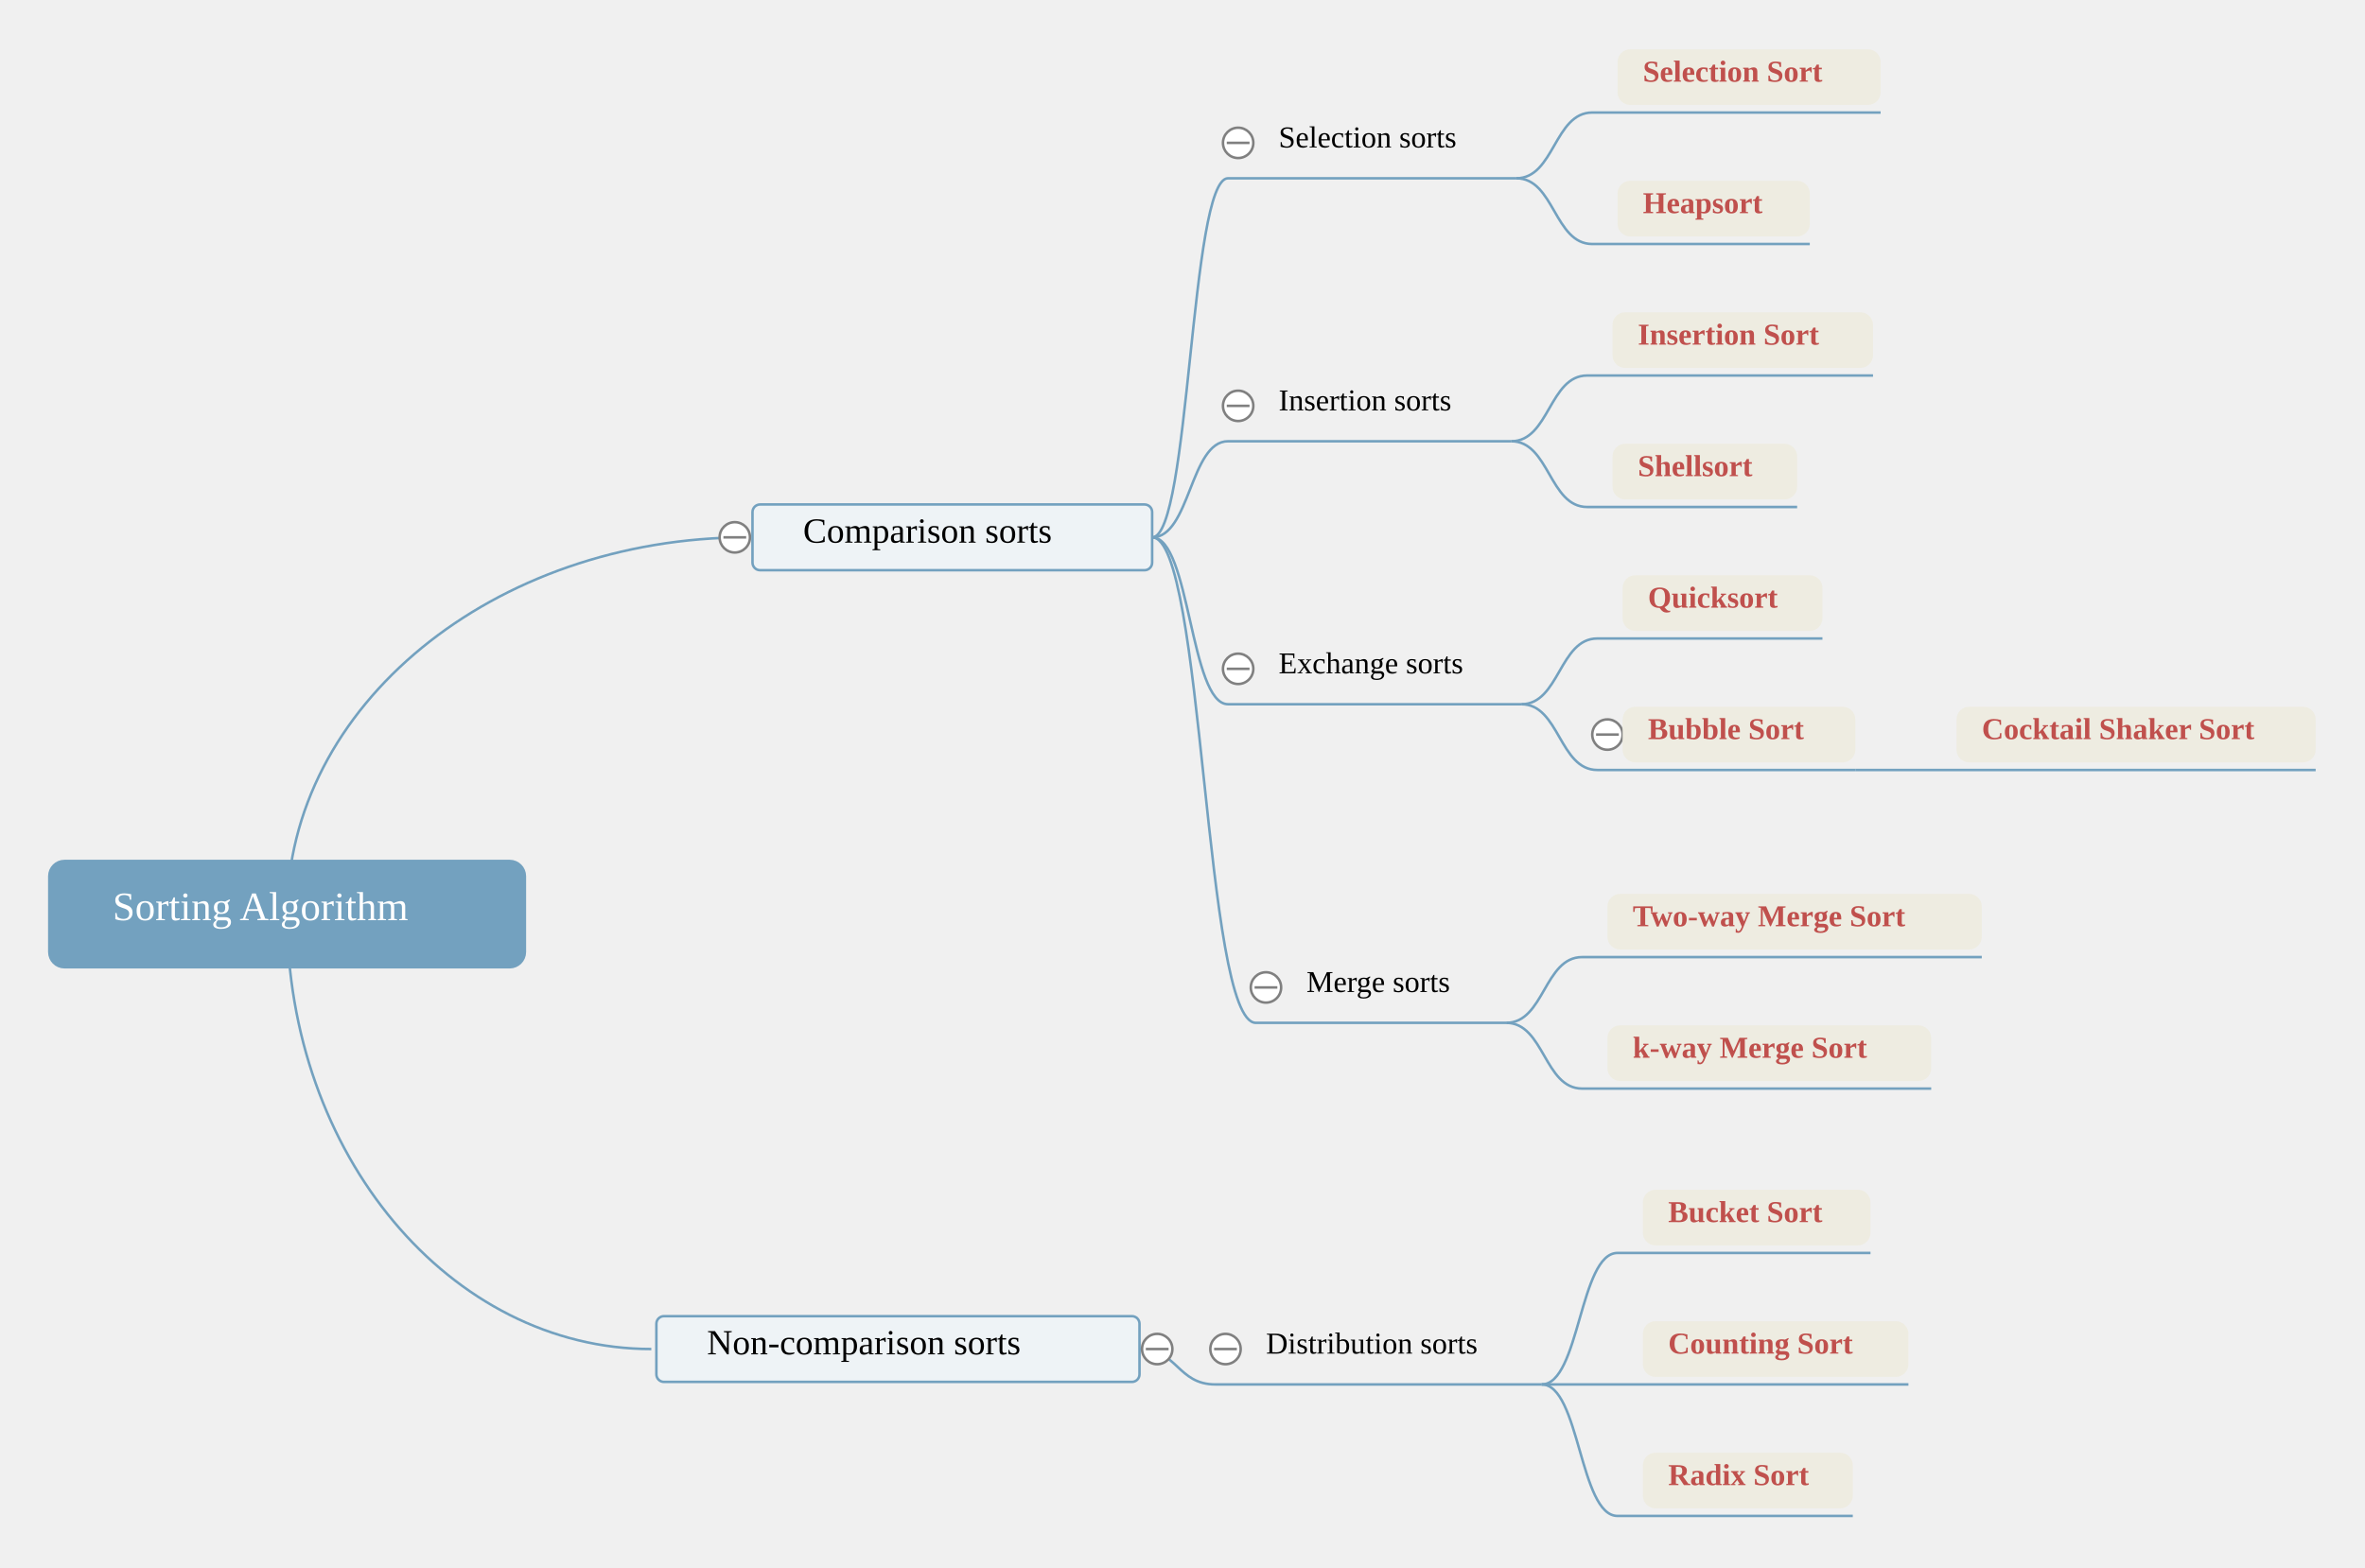
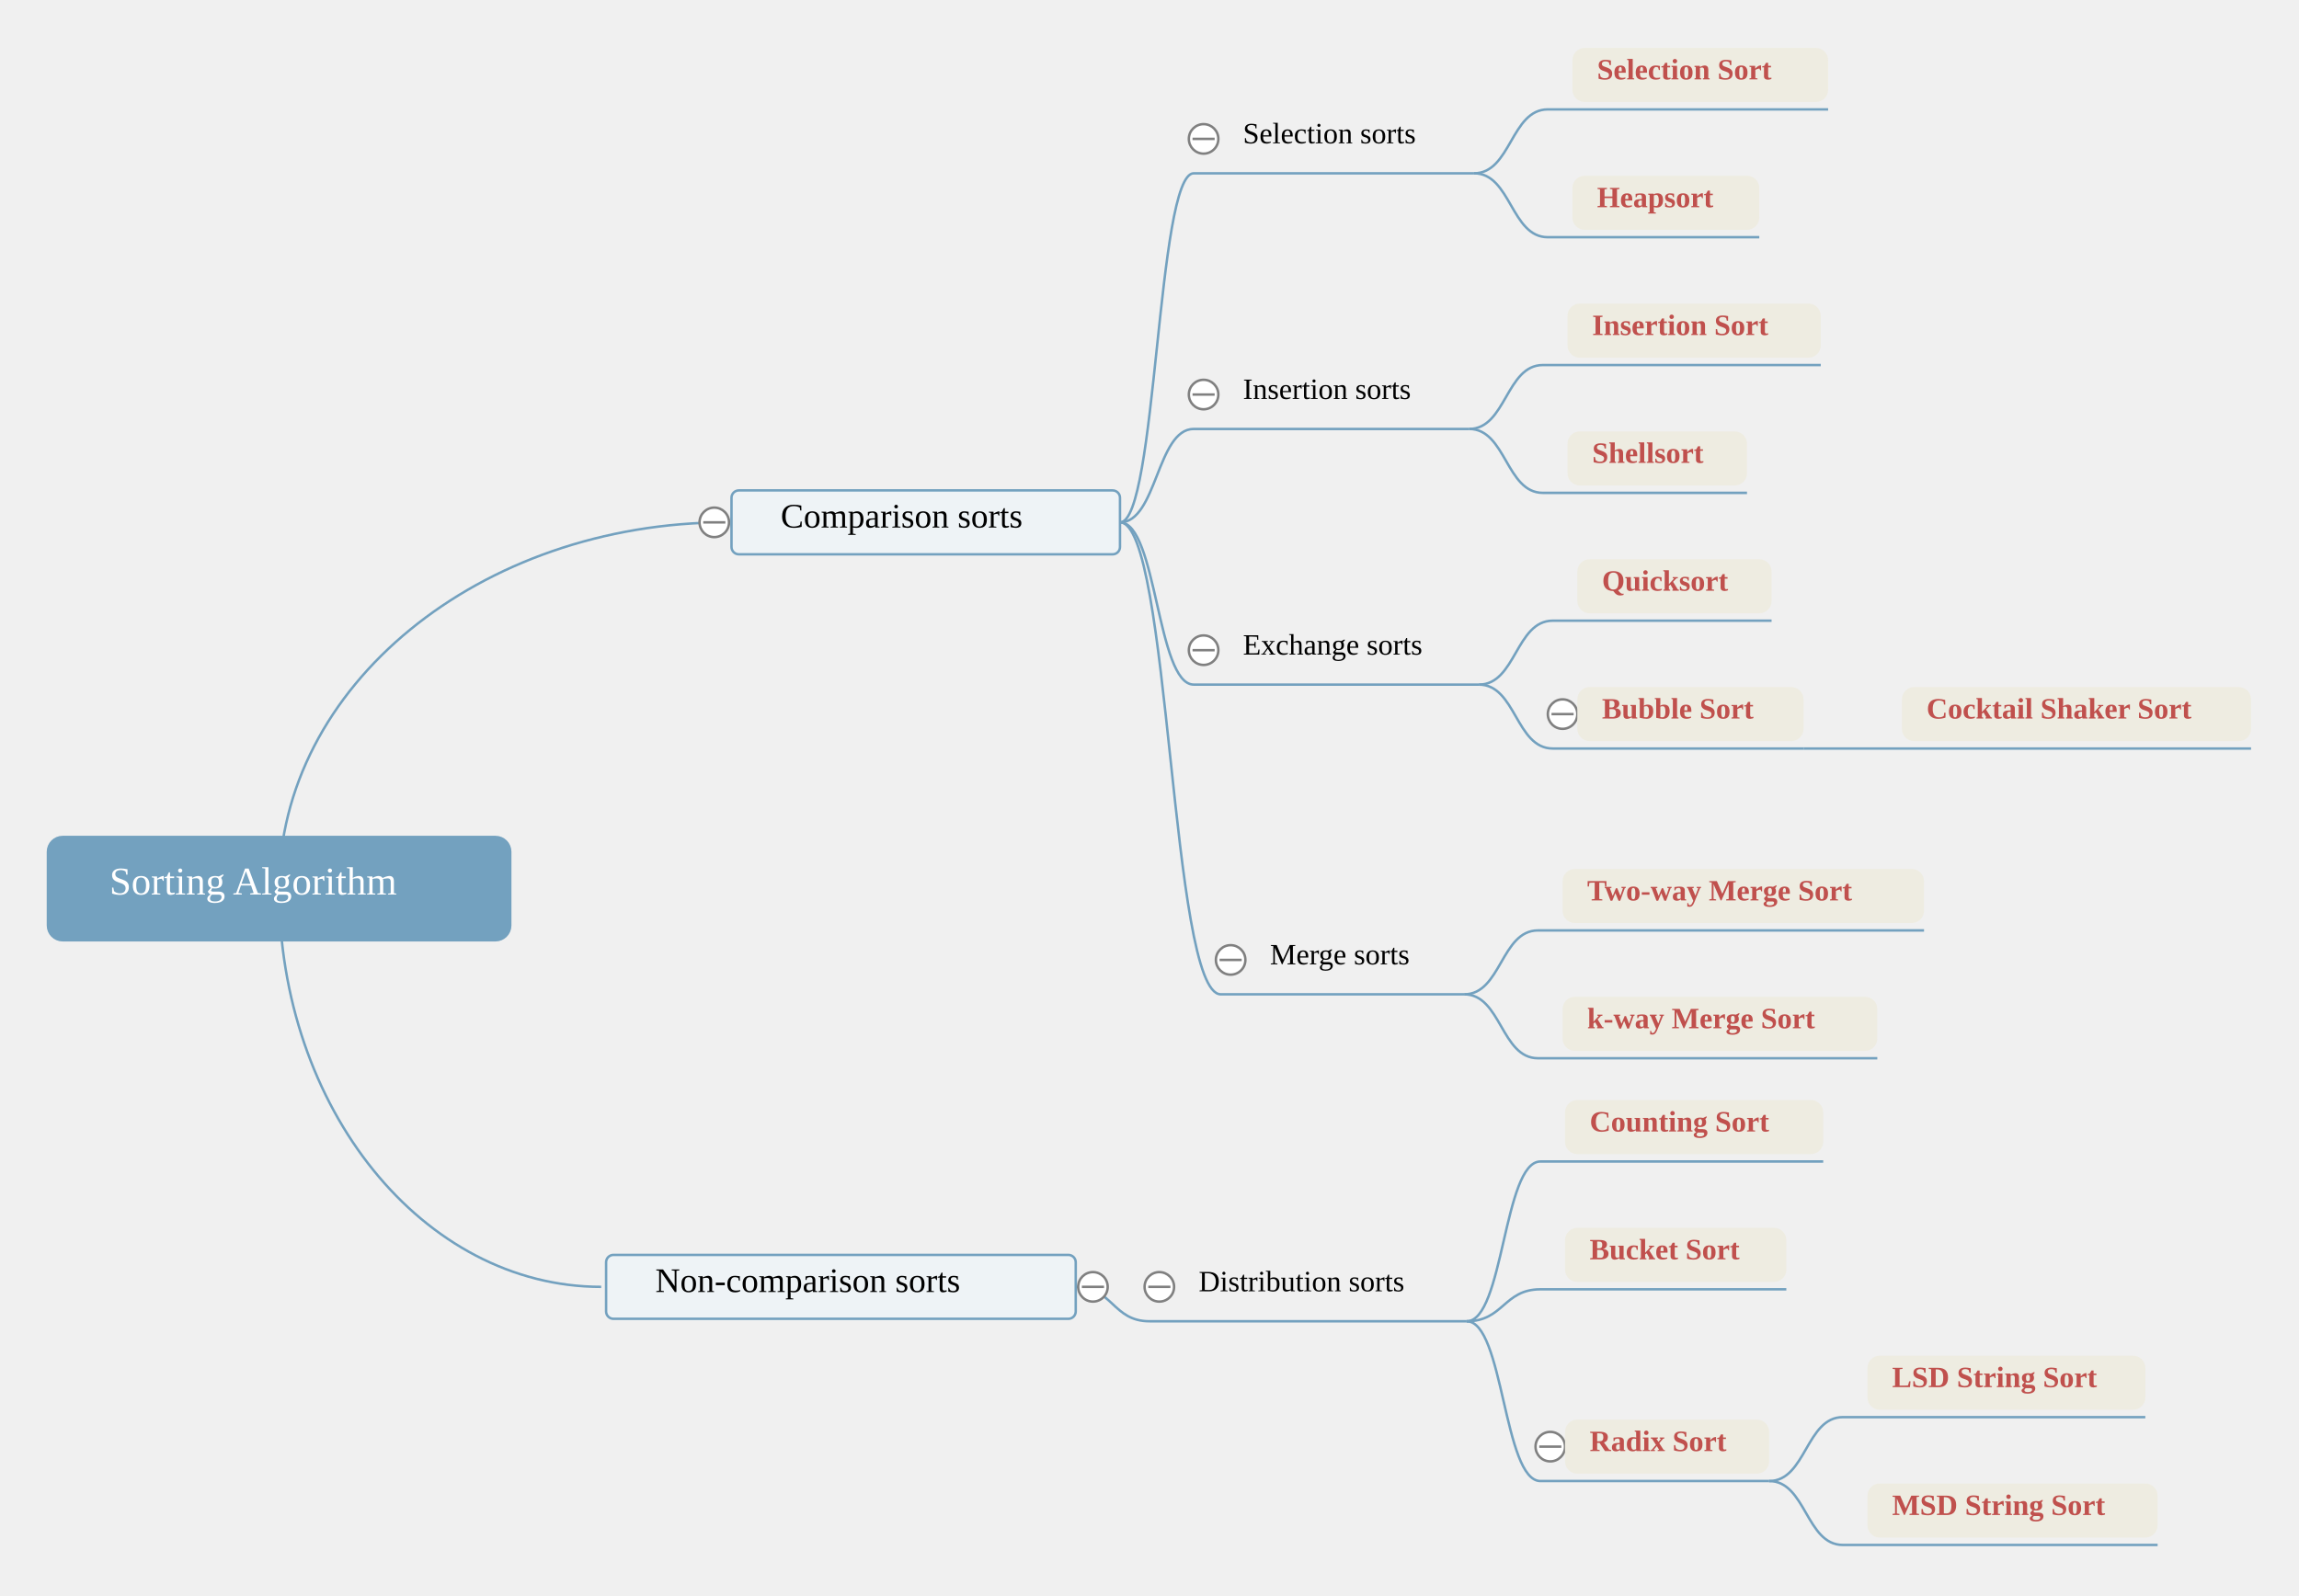
- <svg xmlns="http://www.w3.org/2000/svg" id="kity_svg_6" version="1.1" width="935" height="620" style="background: rgb(251, 251, 251); visibility: visible;" viewBox="0 0 935 620">
+ <svg xmlns="http://www.w3.org/2000/svg" id="kity_svg_6" version="1.1" width="935" height="649" style="background: rgb(251, 251, 251); visibility: visible;" viewBox="0 0 935 649">
  <defs id="kity_defs_7">
    <linearGradient id="kity_linearGradient_17" x1="0" y1="0" x2="0" y2="1">
      <stop id="kity_stop_18" offset="0" stop-color="rgb(255, 255, 255)" />
      <stop id="kity_stop_19" offset="1" stop-color="rgb(204, 204, 204)" />
    </linearGradient>
    <marker id="kity_marker_2" orient="auto" refX="6" refY="0" viewBox="-7 -7 14 14" markerWidth="7" markerHeight="7" markerUnits="userSpaceOnUse">
      <path id="kity_path_3" fill="rgb(115, 161, 191)" stroke="none" d="M6,0A6,6,0,1,1,-6,0A6,6,0,1,1,6,0" />
    </marker>
  </defs>
  <g id="kity_g_8">
-     <g id="minder1" text-rendering="geometricPrecision">
+     <g id="minder1" text-rendering="optimize-speed">
      <g id="minder_connect_group1">
        <path id="kity_path_31" fill="none" stroke="rgb(115, 161, 191)" stroke-width="1" d="M113.5,361.5A182,149,0,0,1,295.5,212.5" />
        <path id="kity_path_33" fill="none" stroke="rgb(115, 161, 191)" stroke-width="1" d="M455.5,212.5C470.5,212.5,470.5,70.5,485.5,70.5L599.5,70.5" />
        <path id="kity_path_35" fill="none" stroke="rgb(115, 161, 191)" stroke-width="1" d="M599.5,70.5C614.5,70.5,614.5,44.5,629.5,44.5L743.5,44.5" />
        <path id="kity_path_37" fill="none" stroke="rgb(115, 161, 191)" stroke-width="1" d="M599.5,70.5C614.5,70.5,614.5,96.5,629.5,96.5L715.5,96.5" />
        <path id="kity_path_39" fill="none" stroke="rgb(115, 161, 191)" stroke-width="1" d="M455.5,212.5C470.5,212.5,470.5,174.5,485.5,174.5L597.5,174.5" />
        <path id="kity_path_41" fill="none" stroke="rgb(115, 161, 191)" stroke-width="1" d="M597.5,174.5C612.5,174.5,612.5,148.5,627.5,148.5L740.5,148.5" />
        <path id="kity_path_43" fill="none" stroke="rgb(115, 161, 191)" stroke-width="1" d="M597.5,174.5C612.5,174.5,612.5,200.5,627.5,200.5L710.5,200.5" />
        <path id="kity_path_45" fill="none" stroke="rgb(115, 161, 191)" stroke-width="1" d="M455.5,212.5C470.5,212.5,470.5,278.5,485.5,278.5L601.5,278.5" />
        <path id="kity_path_47" fill="none" stroke="rgb(115, 161, 191)" stroke-width="1" d="M601.5,278.5C616.5,278.5,616.5,252.5,631.5,252.5L720.5,252.5" />
        <path id="kity_path_49" fill="none" stroke="rgb(115, 161, 191)" stroke-width="1" d="M601.5,278.5C616.5,278.5,616.5,304.5,631.5,304.5L733.5,304.5" />
        <path id="kity_path_51" fill="none" stroke="rgb(115, 161, 191)" stroke-width="1" d="M733.5,304.5C748.5,304.5,748.5,304.5,763.5,304.5L915.5,304.5" />
        <path id="kity_path_53" fill="none" stroke="rgb(115, 161, 191)" stroke-width="1" d="M455.5,212.5C476,212.5,476,404.5,496.5,404.5L595.5,404.5" />
-         <path id="kity_path_55" fill="none" stroke="rgb(115, 161, 191)" stroke-width="1" d="M113.5,361.5A144,172,0,0,0,257.5,533.5" />
-         <path id="kity_path_332" fill="none" stroke="rgb(115, 161, 191)" stroke-width="1" d="M609.5,547.5C624.5,547.5,624.5,495.5,639.5,495.5L739.5,495.5" />
-         <path id="kity_path_333" fill="none" stroke="rgb(115, 161, 191)" stroke-width="1" d="M609.5,547.5C624.5,547.5,624.5,547.5,639.5,547.5L754.5,547.5" />
-         <path id="kity_path_334" fill="none" stroke="rgb(115, 161, 191)" stroke-width="1" d="M609.5,547.5C624.5,547.5,624.5,599.5,639.5,599.5L732.5,599.5" />
-         <path id="kity_path_335" fill="none" stroke="rgb(115, 161, 191)" stroke-width="1" d="M450.5,533.5C465.5,533.5,465.5,547.5,480.5,547.5L609.5,547.5" />
-         <path id="kity_path_352" fill="none" stroke="rgb(115, 161, 191)" stroke-width="1" d="M595.5,404.5C610.5,404.5,610.5,378.5,625.5,378.5L783.5,378.5" />
-         <path id="kity_path_353" fill="none" stroke="rgb(115, 161, 191)" stroke-width="1" d="M595.5,404.5C610.5,404.5,610.5,430.5,625.5,430.5L763.5,430.5" />
+         <path id="kity_path_55" fill="none" stroke="rgb(115, 161, 191)" stroke-width="1" d="M595.5,404.5C610.5,404.5,610.5,378.5,625.5,378.5L782.5,378.5" />
+         <path id="kity_path_57" fill="none" stroke="rgb(115, 161, 191)" stroke-width="1" d="M595.5,404.5C610.5,404.5,610.5,430.5,625.5,430.5L763.5,430.5" />
+         <path id="kity_path_59" fill="none" stroke="rgb(115, 161, 191)" stroke-width="1" d="M113.5,361.5A131,162,0,0,0,244.5,523.5" />
+         <path id="kity_path_198" fill="none" stroke="rgb(115, 161, 191)" stroke-width="1" d="M596.5,537.5C611.5,537.5,611.5,472.5,626.5,472.5L741.5,472.5" />
+         <path id="kity_path_199" fill="none" stroke="rgb(115, 161, 191)" stroke-width="1" d="M596.5,537.5C611.5,537.5,611.5,524.5,626.5,524.5L726.5,524.5" />
+         <path id="kity_path_200" fill="none" stroke="rgb(115, 161, 191)" stroke-width="1" d="M719.5,602.5C734.5,602.5,734.5,576.5,749.5,576.5L872.5,576.5" />
+         <path id="kity_path_201" fill="none" stroke="rgb(115, 161, 191)" stroke-width="1" d="M719.5,602.5C734.5,602.5,734.5,628.5,749.5,628.5L877.5,628.5" />
+         <path id="kity_path_202" fill="none" stroke="rgb(115, 161, 191)" stroke-width="1" d="M596.5,537.5C611.5,537.5,611.5,602.5,626.5,602.5L719.5,602.5" />
+         <path id="kity_path_203" fill="none" stroke="rgb(115, 161, 191)" stroke-width="1" d="M437.5,523.5C452.5,523.5,452.5,537.5,467.5,537.5L596.5,537.5" />
      </g>
      <g id="minder_node1">
        <path id="node_outline1" fill="rgb(115, 161, 191)" stroke="rgb(115, 161, 191)" d="M25.5,341.5h176a5,5,0,0,1,5,5v30a5,5,0,0,1,-5,5h-176a5,5,0,0,1,-5,-5v-30a5,5,0,0,1,5,-5z" stroke-width="3" />
        <g id="node_text1" fill="white">
          <text id="kity_text_22" text-rendering="inherit" font-size="16" dy=".8em" y="351.1" x="44.5">Sorting Algorithm</text>
        </g>
      </g>
      <g id="kity_g_12" display="none">
        <path id="kity_path_13" fill="none" stroke="none" d="M44.5,361.5h0v0h0z" />
      </g>
      <g id="kity_g_14" display="none">
        <path id="kity_path_15" fill="none" stroke="none" d="M44.5,361.5h0v0h0z" />
        <path id="kity_path_16" fill="none" stroke="none" />
      </g>
      <g id="minder_node2">
-         <g id="node_expander12" style="cursor: pointer;">
-           <path id="kity_path_144" fill="white" stroke="gray" d="M296.5,212.5A6,6,0,1,1,284.5,212.5A6,6,0,1,1,296.5,212.5" />
-           <path id="kity_path_145" fill="none" stroke="gray" d="M286,212.5L295,212.5" />
-         </g>
-         <path id="node_outline13" fill="rgb(238, 243, 246)" stroke="rgb(115, 161, 191)" d="M300.5,199.5h152a3,3,0,0,1,3,3v20a3,3,0,0,1,-3,3h-152a3,3,0,0,1,-3,-3v-20a3,3,0,0,1,3,-3z" stroke-width="1" />
-         <g id="node_text13" fill="black">
-           <text id="kity_text_85" text-rendering="inherit" font-size="14" dy=".8em" y="203.4" x="317.5">Comparison sorts</text>
+         <g id="node_expander14" style="cursor: pointer;">
+           <path id="kity_path_175" fill="white" stroke="gray" d="M296.5,212.5A6,6,0,1,1,284.5,212.5A6,6,0,1,1,296.5,212.5" />
+           <path id="kity_path_176" fill="none" stroke="gray" d="M286,212.5L295,212.5" />
+         </g>
+         <path id="node_outline15" fill="rgb(238, 243, 246)" stroke="rgb(115, 161, 191)" d="M300.5,199.5h152a3,3,0,0,1,3,3v20a3,3,0,0,1,-3,3h-152a3,3,0,0,1,-3,-3v-20a3,3,0,0,1,3,-3z" stroke-width="1" />
+         <g id="node_text15" fill="black">
+           <text id="kity_text_99" text-rendering="inherit" font-size="14" dy=".8em" y="203.4" x="317.5">Comparison sorts</text>
        </g>
      </g>
      <g id="minder_node3">
        <g id="node_expander3" style="cursor: pointer;">
-           <path id="kity_path_117" fill="white" stroke="gray" d="M495.5,56.5A6,6,0,1,1,483.5,56.5A6,6,0,1,1,495.5,56.5" />
-           <path id="kity_path_118" fill="none" stroke="gray" d="M485,56.5L494,56.5" />
-         </g>
-         <path id="node_outline4" fill="none" stroke="none" d="M500.5,45.5h94a5,5,0,0,1,5,5v12a5,5,0,0,1,-5,5h-94a5,5,0,0,1,-5,-5v-12a5,5,0,0,1,5,-5z" stroke-width="3" />
+           <path id="kity_path_142" fill="white" stroke="gray" d="M495.5,56.5A6,6,0,1,1,483.5,56.5A6,6,0,1,1,495.5,56.5" />
+           <path id="kity_path_143" fill="none" stroke="gray" d="M485,56.5L494,56.5" />
+         </g>
+         <path id="node_outline4" fill="none" stroke="none" d="M500.5,45.5h94a5,5,0,0,1,5,5v12a5,5,0,0,1,-5,5h-94a5,5,0,0,1,-5,-5v-12a5,5,0,0,1,5,-5z" />
        <g id="node_text4" fill="black">
-           <text id="kity_text_67" text-rendering="inherit" font-size="12" dy=".8em" y="48.7" x="505.5">Selection sorts</text>
+           <text id="kity_text_77" text-rendering="inherit" font-size="12" dy=".8em" y="48.7" x="505.5">Selection sorts</text>
        </g>
      </g>
      <g id="minder_node4">
        <g id="node_expander1" style="cursor: pointer;" display="none">
-           <path id="kity_path_111" fill="white" stroke="gray" d="M639.5,30.5A6,6,0,1,1,627.5,30.5A6,6,0,1,1,639.5,30.5" />
-           <path id="kity_path_112" fill="none" stroke="gray" />
+           <path id="kity_path_136" fill="white" stroke="gray" d="M639.5,30.5A6,6,0,1,1,627.5,30.5A6,6,0,1,1,639.5,30.5" />
+           <path id="kity_path_137" fill="none" stroke="gray" />
        </g>
        <path id="node_outline2" fill="#eeece1" stroke="none" d="M644.5,19.5h94a5,5,0,0,1,5,5v12a5,5,0,0,1,-5,5h-94a5,5,0,0,1,-5,-5v-12a5,5,0,0,1,5,-5z" />
        <g id="node_text2" fill="#c0504d">
-           <text id="kity_text_63" text-rendering="inherit" font-size="12" dy=".8em" font-weight="bold" y="22.7" x="649.5">Selection Sort</text>
+           <text id="kity_text_73" text-rendering="inherit" font-size="12" dy=".8em" font-weight="bold" y="22.7" x="649.5">Selection Sort</text>
        </g>
      </g>
      <g id="minder_node5">
        <g id="node_expander2" style="cursor: pointer;" display="none">
-           <path id="kity_path_114" fill="white" stroke="gray" d="M639.5,82.5A6,6,0,1,1,627.5,82.5A6,6,0,1,1,639.5,82.5" />
-           <path id="kity_path_115" fill="none" stroke="gray" />
+           <path id="kity_path_139" fill="white" stroke="gray" d="M639.5,82.5A6,6,0,1,1,627.5,82.5A6,6,0,1,1,639.5,82.5" />
+           <path id="kity_path_140" fill="none" stroke="gray" />
        </g>
        <path id="node_outline3" fill="#eeece1" stroke="none" d="M644.5,71.5h66a5,5,0,0,1,5,5v12a5,5,0,0,1,-5,5h-66a5,5,0,0,1,-5,-5v-12a5,5,0,0,1,5,-5z" />
        <g id="node_text3" fill="#c0504d">
-           <text id="kity_text_65" text-rendering="inherit" font-size="12" dy=".8em" font-weight="bold" y="74.7" x="649.5">Heapsort</text>
+           <text id="kity_text_75" text-rendering="inherit" font-size="12" dy=".8em" font-weight="bold" y="74.7" x="649.5">Heapsort</text>
        </g>
      </g>
      <g id="minder_node6">
        <g id="node_expander6" style="cursor: pointer;">
-           <path id="kity_path_126" fill="white" stroke="gray" d="M495.5,160.5A6,6,0,1,1,483.5,160.5A6,6,0,1,1,495.5,160.5" />
-           <path id="kity_path_127" fill="none" stroke="gray" d="M485,160.5L494,160.5" />
-         </g>
-         <path id="node_outline7" fill="none" stroke="none" d="M500.5,149.5h92a5,5,0,0,1,5,5v12a5,5,0,0,1,-5,5h-92a5,5,0,0,1,-5,-5v-12a5,5,0,0,1,5,-5z" stroke-width="3" />
+           <path id="kity_path_151" fill="white" stroke="gray" d="M495.5,160.5A6,6,0,1,1,483.5,160.5A6,6,0,1,1,495.5,160.5" />
+           <path id="kity_path_152" fill="none" stroke="gray" d="M485,160.5L494,160.5" />
+         </g>
+         <path id="node_outline7" fill="none" stroke="none" d="M500.5,149.5h92a5,5,0,0,1,5,5v12a5,5,0,0,1,-5,5h-92a5,5,0,0,1,-5,-5v-12a5,5,0,0,1,5,-5z" />
        <g id="node_text7" fill="black">
-           <text id="kity_text_73" text-rendering="inherit" font-size="12" dy=".8em" y="152.7" x="505.5">Insertion sorts</text>
+           <text id="kity_text_83" text-rendering="inherit" font-size="12" dy=".8em" y="152.7" x="505.5">Insertion sorts</text>
        </g>
      </g>
      <g id="minder_node7">
        <g id="node_expander4" style="cursor: pointer;" display="none">
-           <path id="kity_path_120" fill="white" stroke="gray" d="M637.5,134.5A6,6,0,1,1,625.5,134.5A6,6,0,1,1,637.5,134.5" />
-           <path id="kity_path_121" fill="none" stroke="gray" />
+           <path id="kity_path_145" fill="white" stroke="gray" d="M637.5,134.5A6,6,0,1,1,625.5,134.5A6,6,0,1,1,637.5,134.5" />
+           <path id="kity_path_146" fill="none" stroke="gray" />
        </g>
        <path id="node_outline5" fill="#eeece1" stroke="none" d="M642.5,123.5h93a5,5,0,0,1,5,5v12a5,5,0,0,1,-5,5h-93a5,5,0,0,1,-5,-5v-12a5,5,0,0,1,5,-5z" />
        <g id="node_text5" fill="#c0504d">
-           <text id="kity_text_69" text-rendering="inherit" font-size="12" dy=".8em" font-weight="bold" y="126.7" x="647.5">Insertion Sort</text>
+           <text id="kity_text_79" text-rendering="inherit" font-size="12" dy=".8em" font-weight="bold" y="126.7" x="647.5">Insertion Sort</text>
        </g>
      </g>
      <g id="minder_node8">
        <g id="node_expander5" style="cursor: pointer;" display="none">
-           <path id="kity_path_123" fill="white" stroke="gray" d="M637.5,186.5A6,6,0,1,1,625.5,186.5A6,6,0,1,1,637.5,186.5" />
-           <path id="kity_path_124" fill="none" stroke="gray" />
+           <path id="kity_path_148" fill="white" stroke="gray" d="M637.5,186.5A6,6,0,1,1,625.5,186.5A6,6,0,1,1,637.5,186.5" />
+           <path id="kity_path_149" fill="none" stroke="gray" />
        </g>
        <path id="node_outline6" fill="#eeece1" stroke="none" d="M642.5,175.5h63a5,5,0,0,1,5,5v12a5,5,0,0,1,-5,5h-63a5,5,0,0,1,-5,-5v-12a5,5,0,0,1,5,-5z" />
        <g id="node_text6" fill="#c0504d">
-           <text id="kity_text_71" text-rendering="inherit" font-size="12" dy=".8em" font-weight="bold" y="178.7" x="647.5">Shellsort</text>
+           <text id="kity_text_81" text-rendering="inherit" font-size="12" dy=".8em" font-weight="bold" y="178.7" x="647.5">Shellsort</text>
        </g>
      </g>
      <g id="minder_node9">
        <g id="node_expander10" style="cursor: pointer;">
-           <path id="kity_path_138" fill="white" stroke="gray" d="M495.5,264.5A6,6,0,1,1,483.5,264.5A6,6,0,1,1,495.5,264.5" />
-           <path id="kity_path_139" fill="none" stroke="gray" d="M485,264.5L494,264.5" />
-         </g>
-         <path id="node_outline11" fill="none" stroke="none" d="M500.5,253.5h96a5,5,0,0,1,5,5v12a5,5,0,0,1,-5,5h-96a5,5,0,0,1,-5,-5v-12a5,5,0,0,1,5,-5z" stroke-width="3" />
+           <path id="kity_path_163" fill="white" stroke="gray" d="M495.5,264.5A6,6,0,1,1,483.5,264.5A6,6,0,1,1,495.5,264.5" />
+           <path id="kity_path_164" fill="none" stroke="gray" d="M485,264.5L494,264.5" />
+         </g>
+         <path id="node_outline11" fill="none" stroke="none" d="M500.5,253.5h96a5,5,0,0,1,5,5v12a5,5,0,0,1,-5,5h-96a5,5,0,0,1,-5,-5v-12a5,5,0,0,1,5,-5z" />
        <g id="node_text11" fill="black">
-           <text id="kity_text_81" text-rendering="inherit" font-size="12" dy=".8em" y="256.7" x="505.5">Exchange sorts</text>
+           <text id="kity_text_91" text-rendering="inherit" font-size="12" dy=".8em" y="256.7" x="505.5">Exchange sorts</text>
        </g>
      </g>
      <g id="minder_node10">
        <g id="node_expander7" style="cursor: pointer;" display="none">
-           <path id="kity_path_129" fill="white" stroke="gray" d="M641.5,238.5A6,6,0,1,1,629.5,238.5A6,6,0,1,1,641.5,238.5" />
-           <path id="kity_path_130" fill="none" stroke="gray" />
+           <path id="kity_path_154" fill="white" stroke="gray" d="M641.5,238.5A6,6,0,1,1,629.5,238.5A6,6,0,1,1,641.5,238.5" />
+           <path id="kity_path_155" fill="none" stroke="gray" />
        </g>
        <path id="node_outline8" fill="#eeece1" stroke="none" d="M646.5,227.5h69a5,5,0,0,1,5,5v12a5,5,0,0,1,-5,5h-69a5,5,0,0,1,-5,-5v-12a5,5,0,0,1,5,-5z" />
        <g id="node_text8" fill="#c0504d">
-           <text id="kity_text_75" text-rendering="inherit" font-size="12" dy=".8em" font-weight="bold" y="230.7" x="651.5">Quicksort</text>
+           <text id="kity_text_85" text-rendering="inherit" font-size="12" dy=".8em" font-weight="bold" y="230.7" x="651.5">Quicksort</text>
        </g>
      </g>
      <g id="minder_node11">
        <g id="node_expander9" style="cursor: pointer;">
-           <path id="kity_path_135" fill="white" stroke="gray" d="M641.5,290.5A6,6,0,1,1,629.5,290.5A6,6,0,1,1,641.5,290.5" />
-           <path id="kity_path_136" fill="none" stroke="gray" d="M631,290.5L640,290.5" />
-         </g>
-         <path id="node_outline10" fill="#eeece1" stroke="none" d="M646.5,279.5h82a5,5,0,0,1,5,5v12a5,5,0,0,1,-5,5h-82a5,5,0,0,1,-5,-5v-12a5,5,0,0,1,5,-5z" stroke-width="3" />
+           <path id="kity_path_160" fill="white" stroke="gray" d="M641.5,290.5A6,6,0,1,1,629.5,290.5A6,6,0,1,1,641.5,290.5" />
+           <path id="kity_path_161" fill="none" stroke="gray" d="M631,290.5L640,290.5" />
+         </g>
+         <path id="node_outline10" fill="#eeece1" stroke="none" d="M646.5,279.5h82a5,5,0,0,1,5,5v12a5,5,0,0,1,-5,5h-82a5,5,0,0,1,-5,-5v-12a5,5,0,0,1,5,-5z" />
        <g id="node_text10" fill="#c0504d">
-           <text id="kity_text_79" text-rendering="inherit" font-size="12" dy=".8em" font-weight="bold" y="282.7" x="651.5">Bubble Sort</text>
+           <text id="kity_text_89" text-rendering="inherit" font-size="12" dy=".8em" font-weight="bold" y="282.7" x="651.5">Bubble Sort</text>
        </g>
      </g>
      <g id="minder_node12">
        <g id="node_expander8" style="cursor: pointer;" display="none">
-           <path id="kity_path_132" fill="white" stroke="gray" d="M773.5,290.5A6,6,0,1,1,761.5,290.5A6,6,0,1,1,773.5,290.5" />
-           <path id="kity_path_133" fill="none" stroke="gray" />
+           <path id="kity_path_157" fill="white" stroke="gray" d="M773.5,290.5A6,6,0,1,1,761.5,290.5A6,6,0,1,1,773.5,290.5" />
+           <path id="kity_path_158" fill="none" stroke="gray" />
        </g>
        <path id="node_outline9" fill="#eeece1" stroke="none" d="M778.5,279.5h132a5,5,0,0,1,5,5v12a5,5,0,0,1,-5,5h-132a5,5,0,0,1,-5,-5v-12a5,5,0,0,1,5,-5z" />
        <g id="node_text9" fill="#c0504d">
-           <text id="kity_text_77" text-rendering="inherit" font-size="12" dy=".8em" font-weight="bold" y="282.7" x="783.5">Cocktail Shaker Sort</text>
-         </g>
-       </g>
-       <g id="minder_node13" opacity="1">
-         <g id="node_expander11" style="cursor: pointer;">
-           <path id="kity_path_141" fill="white" stroke="gray" d="M506.5,390.5A6,6,0,1,1,494.5,390.5A6,6,0,1,1,506.5,390.5" />
-           <path id="kity_path_142" fill="none" stroke="gray" d="M496,390.5L505,390.5" />
-         </g>
-         <path id="node_outline12" fill="none" stroke="none" d="M511.5,379.5h79a5,5,0,0,1,5,5v12a5,5,0,0,1,-5,5h-79a5,5,0,0,1,-5,-5v-12a5,5,0,0,1,5,-5z" stroke-width="3" />
-         <g id="node_text12" fill="black">
-           <text id="kity_text_83" text-rendering="inherit" font-size="12" dy=".8em" y="382.7" x="516.5">Merge sorts</text>
-         </g>
-       </g>
-       <g id="minder_node14" opacity="1">
-         <g id="node_expander16" style="cursor: pointer;">
-           <path id="kity_path_156" fill="white" stroke="gray" d="M463.5,533.5A6,6,0,1,1,451.5,533.5A6,6,0,1,1,463.5,533.5" />
-           <path id="kity_path_157" fill="none" stroke="gray" d="M453,533.5L462,533.5" />
-         </g>
-         <path id="node_outline17" fill="rgb(238, 243, 246)" stroke="rgb(115, 161, 191)" d="M262.5,520.5h185a3,3,0,0,1,3,3v20a3,3,0,0,1,-3,3h-185a3,3,0,0,1,-3,-3v-20a3,3,0,0,1,3,-3z" stroke-width="1" />
-         <g id="node_text17" fill="black">
-           <text id="kity_text_93" text-rendering="inherit" font-size="14" dy=".8em" y="524.4" x="279.5">Non-comparison sorts</text>
-         </g>
-       </g>
-       <g id="minder_node27">
-         <g id="node_expander26" style="cursor: pointer;" display="none">
-           <path id="kity_path_239" fill="white" stroke="gray" d="M649.5,481.5A6,6,0,1,1,637.5,481.5A6,6,0,1,1,649.5,481.5" />
-           <path id="kity_path_240" fill="none" stroke="gray" />
-         </g>
-         <path id="node_outline27" fill="#eeece1" stroke="none" d="M654.5,470.5h80a5,5,0,0,1,5,5v12a5,5,0,0,1,-5,5h-80a5,5,0,0,1,-5,-5v-12a5,5,0,0,1,5,-5z" stroke-width="3" />
-         <g id="node_text27" fill="#c0504d">
-           <text id="kity_text_236" text-rendering="inherit" font-size="12" dy=".8em" y="473.7" font-weight="bold" x="659.5">Bucket Sort</text>
-         </g>
-       </g>
-       <g id="minder_node28">
-         <g id="node_expander27" style="cursor: pointer;" display="none">
-           <path id="kity_path_247" fill="white" stroke="gray" d="M649.5,533.5A6,6,0,1,1,637.5,533.5A6,6,0,1,1,649.5,533.5" />
-           <path id="kity_path_248" fill="none" stroke="gray" />
-         </g>
-         <path id="node_outline28" fill="#eeece1" stroke="none" d="M654.5,522.5h95a5,5,0,0,1,5,5v12a5,5,0,0,1,-5,5h-95a5,5,0,0,1,-5,-5v-12a5,5,0,0,1,5,-5z" stroke-width="3" />
-         <g id="node_text28" fill="#c0504d">
-           <text id="kity_text_244" text-rendering="inherit" font-size="12" dy=".8em" y="525.7" font-weight="bold" x="659.5">Counting Sort</text>
-         </g>
-       </g>
-       <g id="minder_node36">
-         <g id="node_expander35" style="cursor: pointer;" display="none">
-           <path id="kity_path_317" fill="white" stroke="gray" d="M649.5,585.5A6,6,0,1,1,637.5,585.5A6,6,0,1,1,649.5,585.5" />
-           <path id="kity_path_318" fill="none" stroke="gray" />
-         </g>
-         <path id="node_outline36" fill="#eeece1" stroke="none" d="M654.5,574.5h73a5,5,0,0,1,5,5v12a5,5,0,0,1,-5,5h-73a5,5,0,0,1,-5,-5v-12a5,5,0,0,1,5,-5z" stroke-width="3" />
-         <g id="node_text36" fill="#c0504d">
-           <text id="kity_text_314" text-rendering="inherit" font-size="12" dy=".8em" y="577.7" font-weight="bold" x="659.5">Radix Sort</text>
-         </g>
-       </g>
-       <g id="minder_node26">
-         <g id="node_expander25" style="cursor: pointer;">
-           <path id="kity_path_231" fill="white" stroke="gray" d="M490.5,533.5A6,6,0,1,1,478.5,533.5A6,6,0,1,1,490.5,533.5" />
-           <path id="kity_path_232" fill="none" stroke="gray" d="M480,533.5L489,533.5" />
-         </g>
-         <path id="node_outline26" fill="none" stroke="none" d="M495.5,522.5h109a5,5,0,0,1,5,5v12a5,5,0,0,1,-5,5h-109a5,5,0,0,1,-5,-5v-12a5,5,0,0,1,5,-5z" stroke-width="3" />
-         <g id="node_text26" fill="black">
-           <text id="kity_text_228" text-rendering="inherit" font-size="12" dy=".8em" y="525.7" x="500.5">Distribution sorts</text>
-         </g>
-       </g>
-       <g id="minder_node38">
-         <g id="node_expander37" style="cursor: pointer;" display="none">
-           <path id="kity_path_342" fill="white" stroke="gray" d="M635.5,364.5A6,6,0,1,1,623.5,364.5A6,6,0,1,1,635.5,364.5" />
-           <path id="kity_path_343" fill="none" stroke="gray" />
-         </g>
-         <path id="node_outline38" fill="#eeece1" stroke="none" d="M640.5,353.5h138a5,5,0,0,1,5,5v12a5,5,0,0,1,-5,5h-138a5,5,0,0,1,-5,-5v-12a5,5,0,0,1,5,-5z" stroke-width="3" />
-         <g id="node_text38" fill="#c0504d">
-           <text id="kity_text_339" text-rendering="inherit" font-size="12" dy=".8em" y="356.7" font-weight="bold" x="645.5">Two-way Merge Sort</text>
-         </g>
-       </g>
-       <g id="minder_node39">
-         <g id="node_expander38" style="cursor: pointer;" display="none">
-           <path id="kity_path_350" fill="white" stroke="gray" d="M635.5,416.5A6,6,0,1,1,623.5,416.5A6,6,0,1,1,635.5,416.5" />
-           <path id="kity_path_351" fill="none" stroke="gray" />
-         </g>
-         <path id="node_outline39" fill="#eeece1" stroke="none" d="M640.5,405.5h118a5,5,0,0,1,5,5v12a5,5,0,0,1,-5,5h-118a5,5,0,0,1,-5,-5v-12a5,5,0,0,1,5,-5z" stroke-width="3" />
-         <g id="node_text39" fill="#c0504d">
-           <text id="kity_text_347" text-rendering="inherit" font-size="12" dy=".8em" y="408.7" font-weight="bold" x="645.5">k-way Merge Sort</text>
+           <text id="kity_text_87" text-rendering="inherit" font-size="12" dy=".8em" font-weight="bold" y="282.7" x="783.5">Cocktail Shaker Sort</text>
+         </g>
+       </g>
+       <g id="minder_node13">
+         <g id="node_expander13" style="cursor: pointer;">
+           <path id="kity_path_172" fill="white" stroke="gray" d="M506.5,390.5A6,6,0,1,1,494.5,390.5A6,6,0,1,1,506.5,390.5" />
+           <path id="kity_path_173" fill="none" stroke="gray" d="M496,390.5L505,390.5" />
+         </g>
+         <path id="node_outline14" fill="none" stroke="none" d="M511.5,379.5h79a5,5,0,0,1,5,5v12a5,5,0,0,1,-5,5h-79a5,5,0,0,1,-5,-5v-12a5,5,0,0,1,5,-5z" />
+         <g id="node_text14" fill="black">
+           <text id="kity_text_97" text-rendering="inherit" font-size="12" dy=".8em" y="382.7" x="516.5">Merge sorts</text>
+         </g>
+       </g>
+       <g id="minder_node14">
+         <g id="node_expander11" style="cursor: pointer;" display="none">
+           <path id="kity_path_166" fill="white" stroke="gray" d="M635.5,364.5A6,6,0,1,1,623.5,364.5A6,6,0,1,1,635.5,364.5" />
+           <path id="kity_path_167" fill="none" stroke="gray" />
+         </g>
+         <path id="node_outline12" fill="#eeece1" stroke="none" d="M640.5,353.5h137a5,5,0,0,1,5,5v12a5,5,0,0,1,-5,5h-137a5,5,0,0,1,-5,-5v-12a5,5,0,0,1,5,-5z" />
+         <g id="node_text12" fill="#c0504d">
+           <text id="kity_text_93" text-rendering="inherit" font-size="12" dy=".8em" font-weight="bold" y="356.7" x="645.5">Two-way Merge Sort</text>
+         </g>
+       </g>
+       <g id="minder_node15">
+         <g id="node_expander12" style="cursor: pointer;" display="none">
+           <path id="kity_path_169" fill="white" stroke="gray" d="M635.5,416.5A6,6,0,1,1,623.5,416.5A6,6,0,1,1,635.5,416.5" />
+           <path id="kity_path_170" fill="none" stroke="gray" />
+         </g>
+         <path id="node_outline13" fill="#eeece1" stroke="none" d="M640.5,405.5h118a5,5,0,0,1,5,5v12a5,5,0,0,1,-5,5h-118a5,5,0,0,1,-5,-5v-12a5,5,0,0,1,5,-5z" />
+         <g id="node_text13" fill="#c0504d">
+           <text id="kity_text_95" text-rendering="inherit" font-size="12" dy=".8em" font-weight="bold" y="408.7" x="645.5">k-way Merge Sort</text>
+         </g>
+       </g>
+       <g id="minder_node16" opacity="1">
+         <g id="node_expander21" style="cursor: pointer;">
+           <path id="kity_path_196" fill="white" stroke="gray" d="M450.5,523.5A6,6,0,1,1,438.5,523.5A6,6,0,1,1,450.5,523.5" />
+           <path id="kity_path_197" fill="none" stroke="gray" d="M440,523.5L449,523.5" />
+         </g>
+         <path id="node_outline22" fill="rgb(238, 243, 246)" stroke="rgb(115, 161, 191)" d="M249.5,510.5h185a3,3,0,0,1,3,3v20a3,3,0,0,1,-3,3h-185a3,3,0,0,1,-3,-3v-20a3,3,0,0,1,3,-3z" stroke-width="1" />
+         <g id="node_text22" fill="black">
+           <text id="kity_text_113" text-rendering="inherit" font-size="14" dy=".8em" y="514.4" x="266.5">Non-comparison sorts</text>
+         </g>
+       </g>
+       <g id="minder_node18">
+         <g id="node_expander15" style="cursor: pointer;" display="none">
+           <path id="kity_path_178" fill="white" stroke="gray" d="M636.5,458.5A6,6,0,1,1,624.5,458.5A6,6,0,1,1,636.5,458.5" />
+           <path id="kity_path_179" fill="none" stroke="gray" />
+         </g>
+         <path id="node_outline16" fill="#eeece1" stroke="none" d="M641.5,447.5h95a5,5,0,0,1,5,5v12a5,5,0,0,1,-5,5h-95a5,5,0,0,1,-5,-5v-12a5,5,0,0,1,5,-5z" />
+         <g id="node_text16" fill="#c0504d">
+           <text id="kity_text_101" text-rendering="inherit" font-size="12" dy=".8em" font-weight="bold" y="450.7" x="646.5">Counting Sort</text>
+         </g>
+       </g>
+       <g id="minder_node19">
+         <g id="node_expander16" style="cursor: pointer;" display="none">
+           <path id="kity_path_181" fill="white" stroke="gray" d="M636.5,510.5A6,6,0,1,1,624.5,510.5A6,6,0,1,1,636.5,510.5" />
+           <path id="kity_path_182" fill="none" stroke="gray" />
+         </g>
+         <path id="node_outline17" fill="#eeece1" stroke="none" d="M641.5,499.5h80a5,5,0,0,1,5,5v12a5,5,0,0,1,-5,5h-80a5,5,0,0,1,-5,-5v-12a5,5,0,0,1,5,-5z" />
+         <g id="node_text17" fill="#c0504d">
+           <text id="kity_text_103" text-rendering="inherit" font-size="12" dy=".8em" font-weight="bold" y="502.7" x="646.5">Bucket Sort</text>
+         </g>
+       </g>
+       <g id="minder_node21">
+         <g id="node_expander17" style="cursor: pointer;" display="none">
+           <path id="kity_path_184" fill="white" stroke="gray" d="M759.5,562.5A6,6,0,1,1,747.5,562.5A6,6,0,1,1,759.5,562.5" />
+           <path id="kity_path_185" fill="none" stroke="gray" />
+         </g>
+         <path id="node_outline18" fill="#eeece1" stroke="none" d="M764.5,551.5h103a5,5,0,0,1,5,5v12a5,5,0,0,1,-5,5h-103a5,5,0,0,1,-5,-5v-12a5,5,0,0,1,5,-5z" stroke-width="3" />
+         <g id="node_text18" fill="#c0504d">
+           <text id="kity_text_105" text-rendering="inherit" font-size="12" dy=".8em" font-weight="bold" y="554.7" x="769.5">LSD String Sort</text>
+         </g>
+       </g>
+       <g id="minder_node22">
+         <g id="node_expander18" style="cursor: pointer;" display="none">
+           <path id="kity_path_187" fill="white" stroke="gray" d="M759.5,614.5A6,6,0,1,1,747.5,614.5A6,6,0,1,1,759.5,614.5" />
+           <path id="kity_path_188" fill="none" stroke="gray" />
+         </g>
+         <path id="node_outline19" fill="#eeece1" stroke="none" d="M764.5,603.5h108a5,5,0,0,1,5,5v12a5,5,0,0,1,-5,5h-108a5,5,0,0,1,-5,-5v-12a5,5,0,0,1,5,-5z" stroke-width="3" />
+         <g id="node_text19" fill="#c0504d">
+           <text id="kity_text_107" text-rendering="inherit" font-size="12" dy=".8em" y="606.7" font-weight="bold" x="769.5">MSD String Sort</text>
+         </g>
+       </g>
+       <g id="minder_node20">
+         <g id="node_expander19" style="cursor: pointer;">
+           <path id="kity_path_190" fill="white" stroke="gray" d="M636.5,588.5A6,6,0,1,1,624.5,588.5A6,6,0,1,1,636.5,588.5" />
+           <path id="kity_path_191" fill="none" stroke="gray" d="M626,588.5L635,588.5" />
+         </g>
+         <path id="node_outline20" fill="#eeece1" stroke="none" d="M641.5,577.5h73a5,5,0,0,1,5,5v12a5,5,0,0,1,-5,5h-73a5,5,0,0,1,-5,-5v-12a5,5,0,0,1,5,-5z" />
+         <g id="node_text20" fill="#c0504d">
+           <text id="kity_text_109" text-rendering="inherit" font-size="12" dy=".8em" font-weight="bold" y="580.7" x="646.5">Radix Sort</text>
+         </g>
+       </g>
+       <g id="minder_node17">
+         <g id="node_expander20" style="cursor: pointer;">
+           <path id="kity_path_193" fill="white" stroke="gray" d="M477.5,523.5A6,6,0,1,1,465.5,523.5A6,6,0,1,1,477.5,523.5" />
+           <path id="kity_path_194" fill="none" stroke="gray" d="M467,523.5L476,523.5" />
+         </g>
+         <path id="node_outline21" fill="none" stroke="none" d="M482.5,512.5h109a5,5,0,0,1,5,5v12a5,5,0,0,1,-5,5h-109a5,5,0,0,1,-5,-5v-12a5,5,0,0,1,5,-5z" />
+         <g id="node_text21" fill="black">
+           <text id="kity_text_111" text-rendering="inherit" font-size="12" dy=".8em" y="515.7" x="487.5">Distribution sorts</text>
        </g>
      </g>
    </g>
  </g>
</svg>
